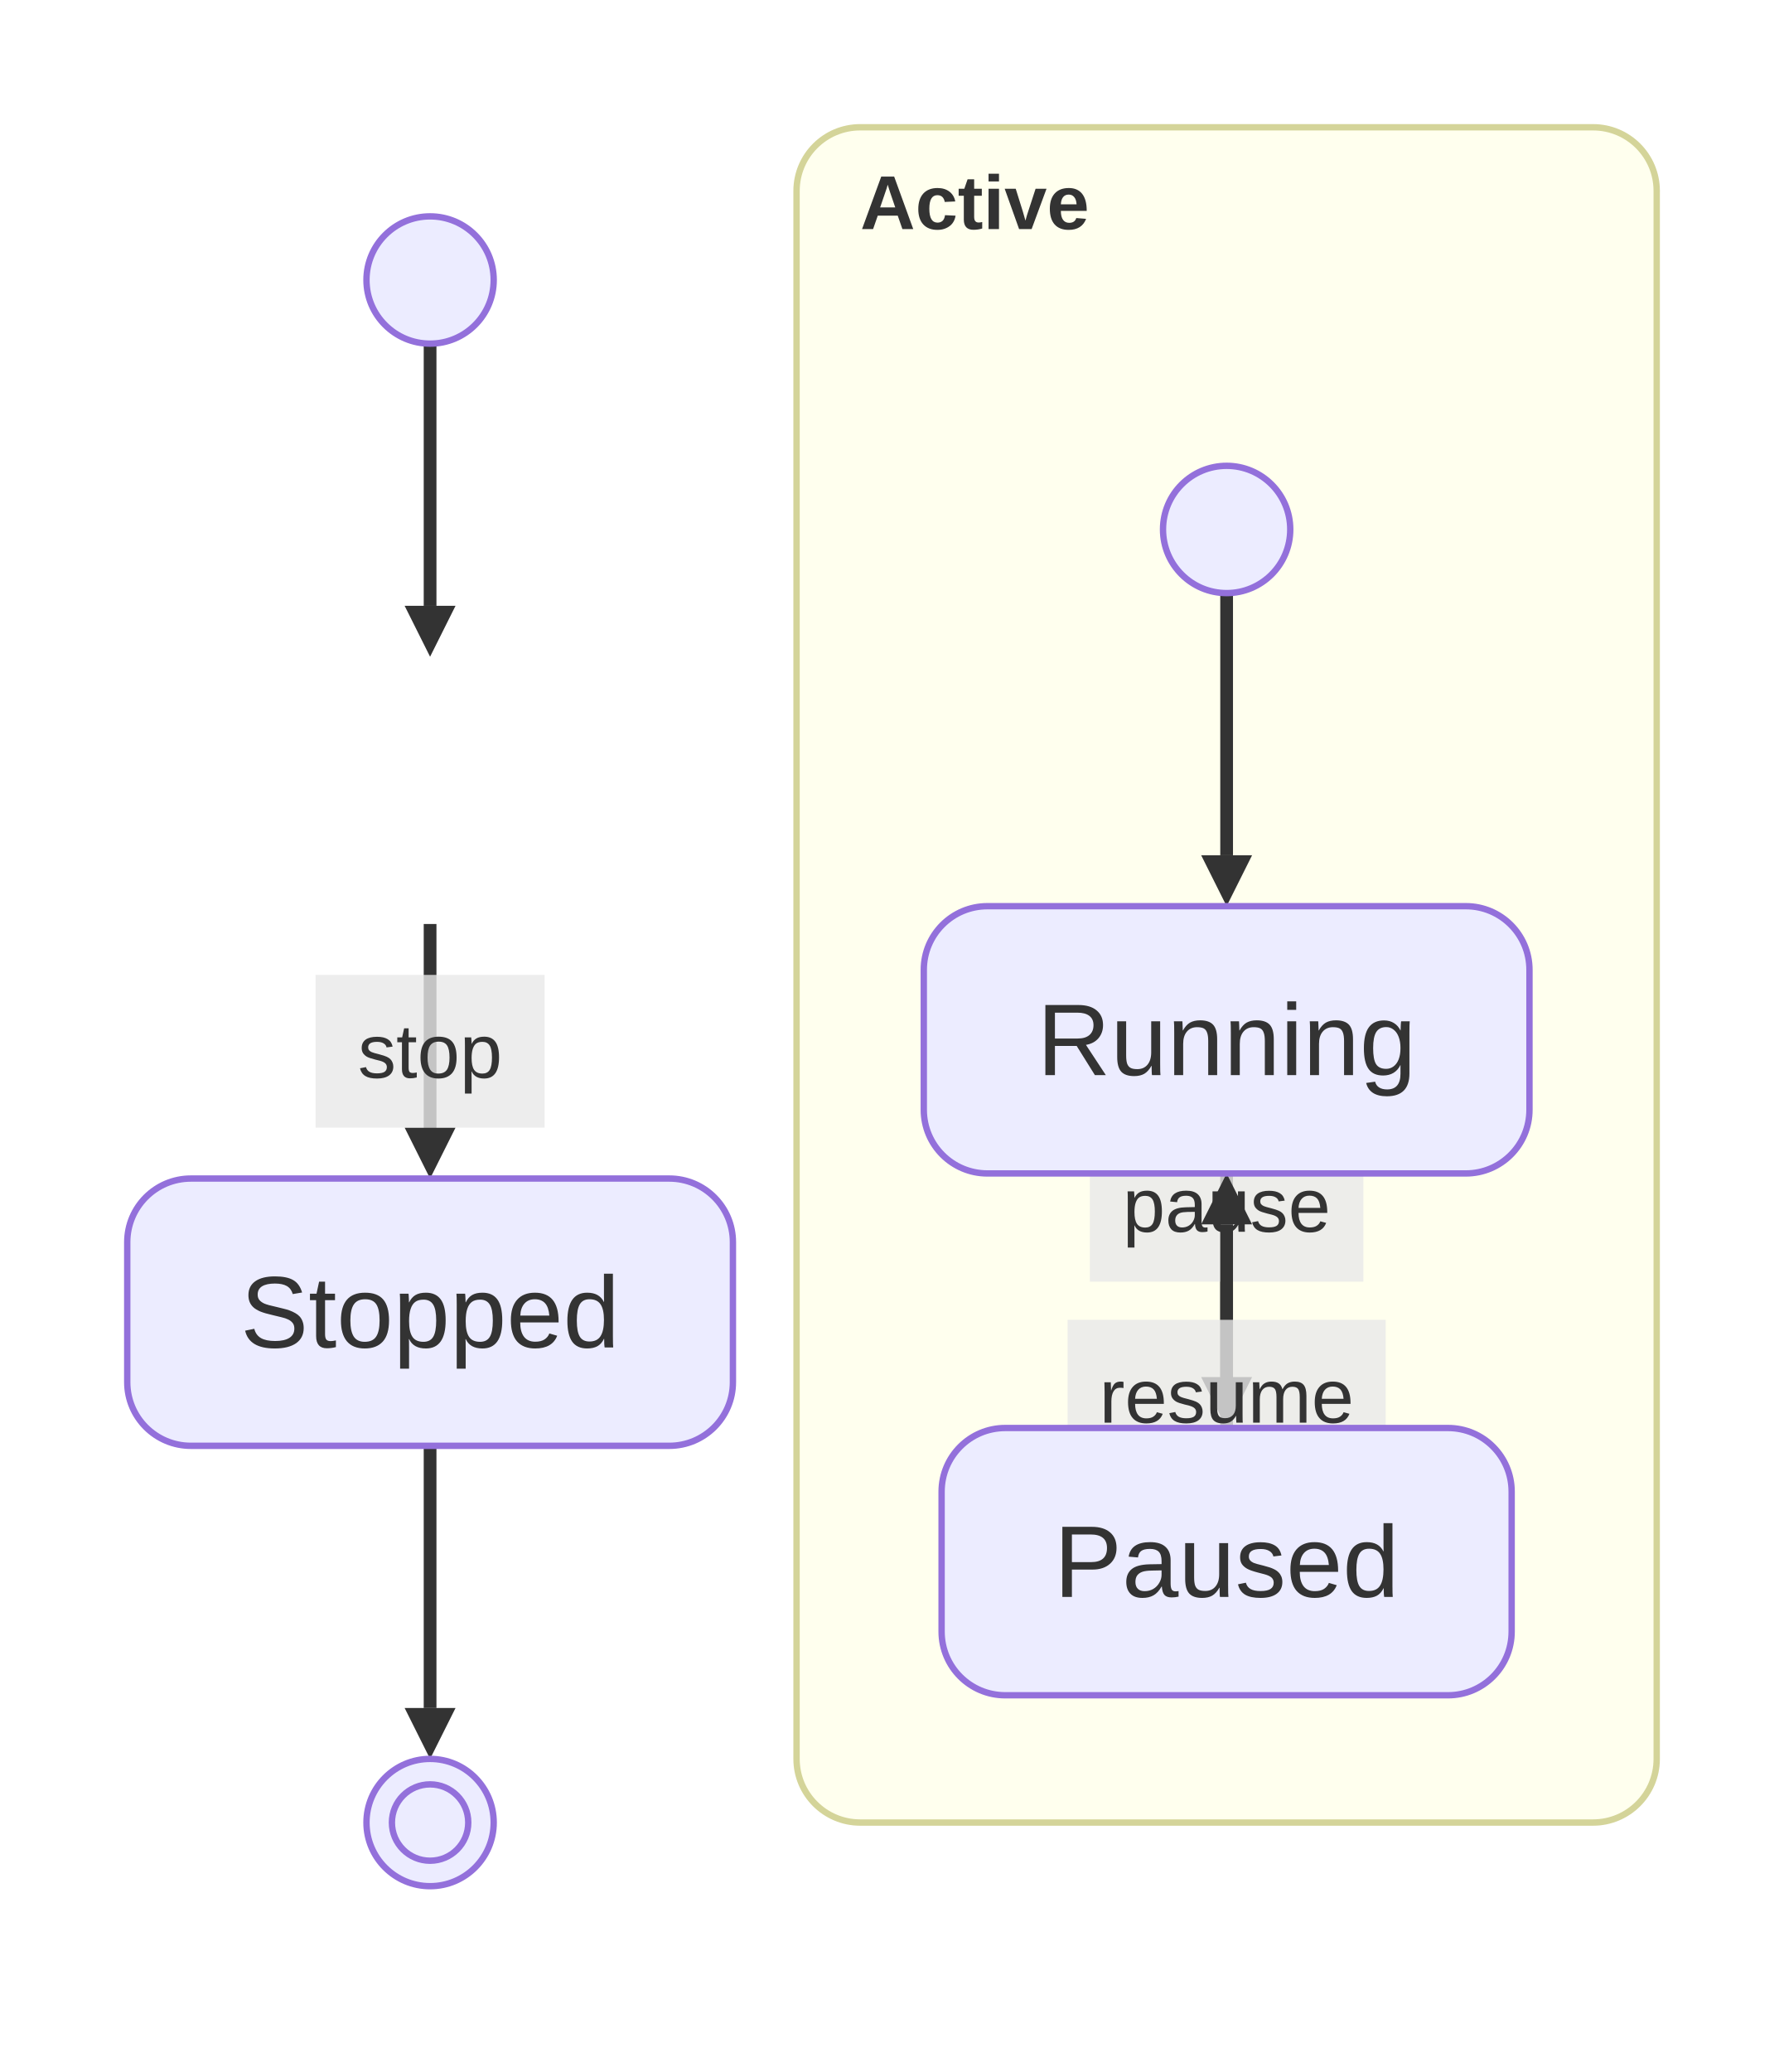
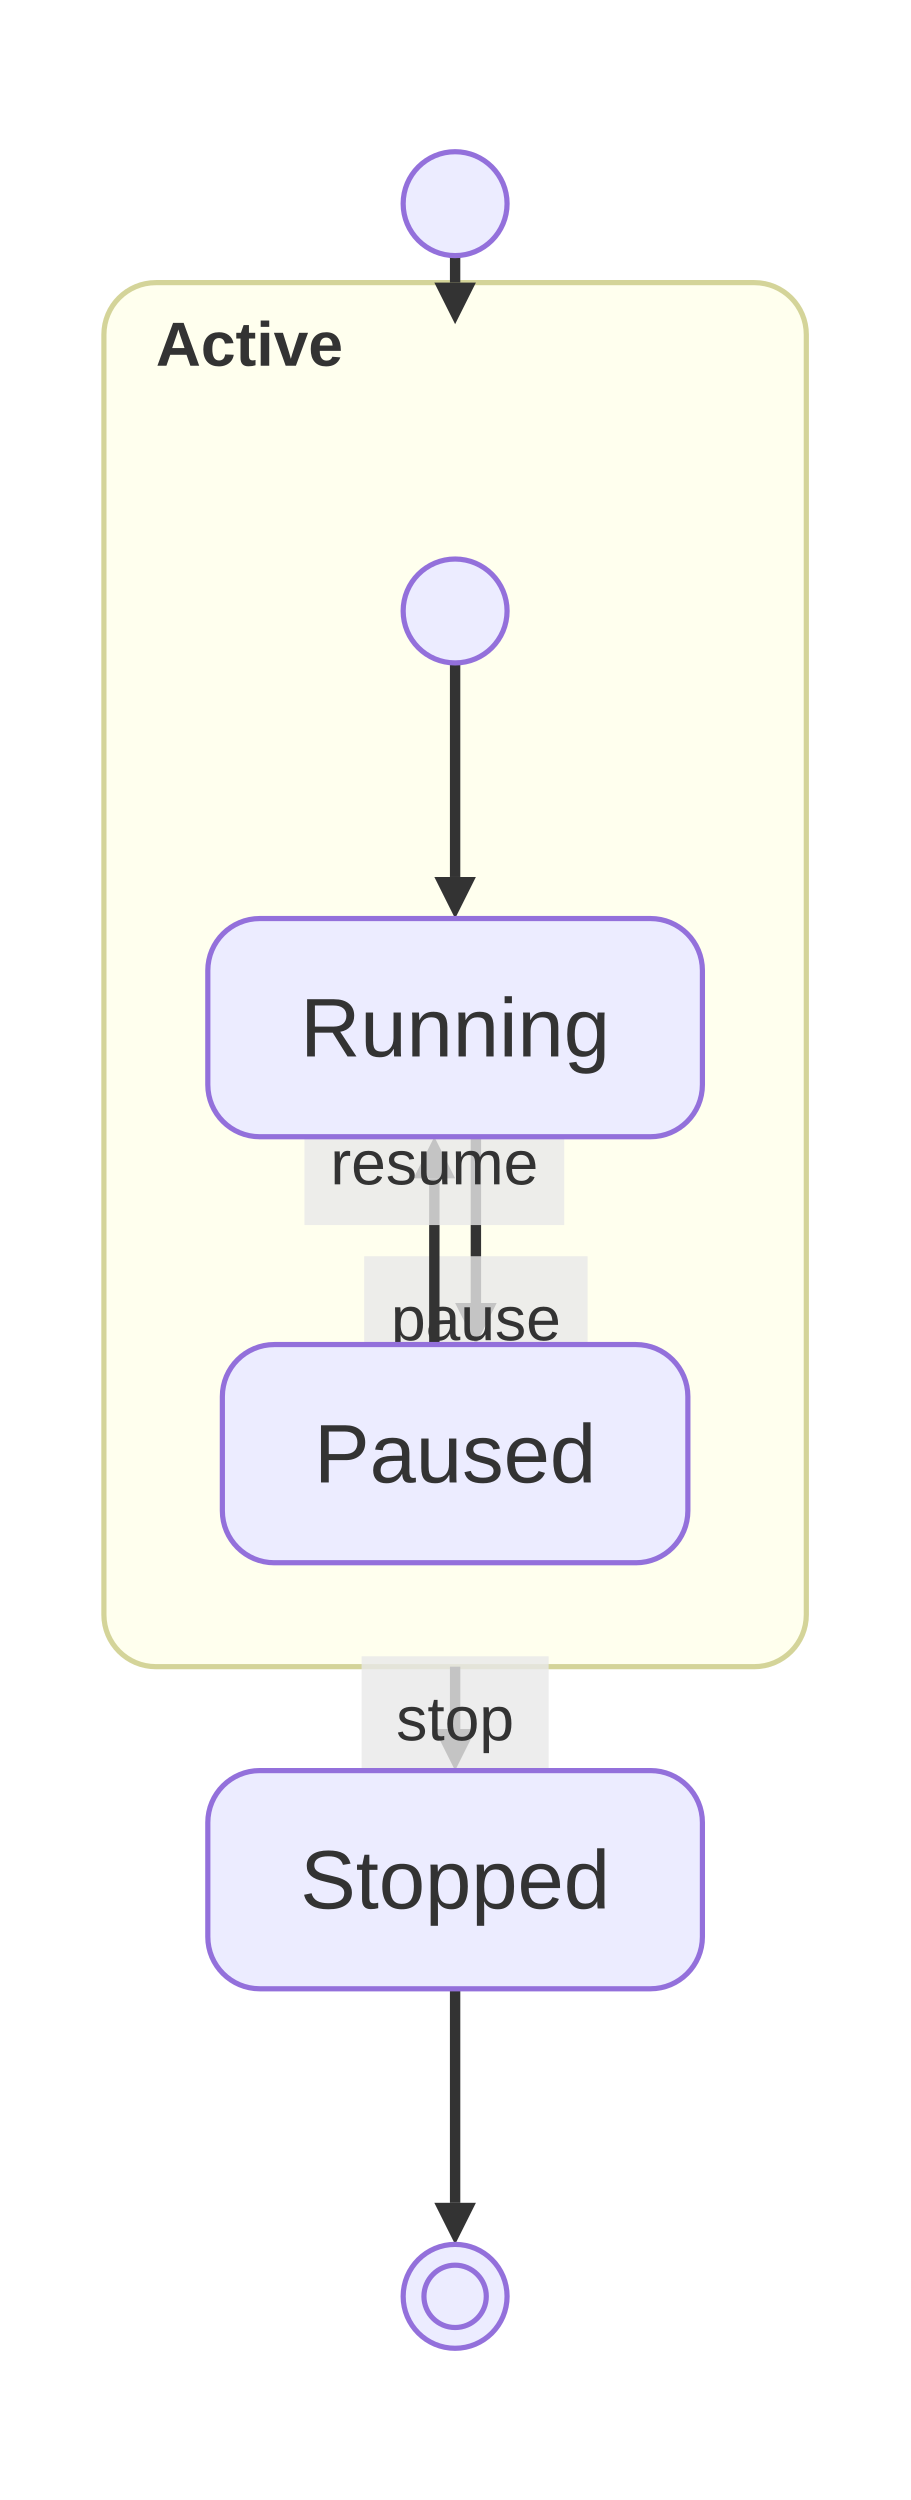
- <svg xmlns="http://www.w3.org/2000/svg" viewBox="-20 -20 280.4 325.6" width="280.4" height="325.6" style="background-color: white">
+ <svg xmlns="http://www.w3.org/2000/svg" viewBox="-20 -20 175.2 481.2" width="175.2" height="481.2" style="background-color: white">
  <defs>
    <marker id="arrow" viewBox="0 0 10 10" markerWidth="8" markerHeight="8" refX="0" refY="5" orient="auto" markerUnits="userSpaceOnUse">
      <path d="M 0 0 L 10 5 L 0 10 z" fill="#333333" />
    </marker>
    <marker id="circle-end" viewBox="0 0 10 10" markerWidth="8" markerHeight="8" refX="5" refY="5" orient="auto" markerUnits="userSpaceOnUse">
      <circle cx="5" cy="5" r="5" fill="#333333" />
    </marker>
    <marker id="cross-end" viewBox="0 0 11 11" markerWidth="8" markerHeight="8" refX="5.5" refY="5.5" orient="auto" markerUnits="userSpaceOnUse">
      <path d="M 1,1 l 9,9 M 10,1 l -9,9" stroke="#333333" stroke-width="2" />
    </marker>
    <marker id="arrow-reverse" viewBox="0 0 10 10" markerWidth="8" markerHeight="8" refX="0" refY="5" orient="auto-start-reverse" markerUnits="userSpaceOnUse">
      <path d="M 0 0 L 10 5 L 0 10 z" fill="#333333" />
    </marker>
  </defs>
  <style>.state rect, .state polygon, .state circle, .state line { fill: #ECECFF; stroke: #9370DB; stroke-width: 1; }
.state text { fill: #333333; font-family: "trebuchet ms", verdana, arial, sans-serif, "Apple Color Emoji", "Segoe UI Emoji", "Noto Color Emoji", "Twemoji Mozilla"; font-size: 16px; }
.edge path { fill: none; stroke: #333333; stroke-width: 2; }
.edge text { fill: #333333; font-family: "trebuchet ms", verdana, arial, sans-serif, "Apple Color Emoji", "Segoe UI Emoji", "Noto Color Emoji", "Twemoji Mozilla"; font-size: 12px; }
.composite rect { fill: #ffffde; stroke: #aaaa33; stroke-width: 1; opacity: 0.5; }
.composite text { fill: #333333; font-family: "trebuchet ms", verdana, arial, sans-serif, "Apple Color Emoji", "Segoe UI Emoji", "Noto Color Emoji", "Twemoji Mozilla"; font-size: 12px; font-weight: bold; }
.note rect { fill: #ffa; stroke: #aa3; stroke-width: 1; }
.note text { fill: #333333; font-family: "trebuchet ms", verdana, arial, sans-serif, "Apple Color Emoji", "Segoe UI Emoji", "Noto Color Emoji", "Twemoji Mozilla"; font-size: 12px; }
</style>
  <g class="composite" data-state-id="Active">
-     <rect x="105.2" y="0" width="135.2" height="266.4" rx="10" ry="10" />
-     <text x="115.2" y="16" font-family="&quot;trebuchet ms&quot;, verdana, arial, sans-serif, &quot;Apple Color Emoji&quot;, &quot;Segoe UI Emoji&quot;, &quot;Noto Color Emoji&quot;, &quot;Twemoji Mozilla&quot;">Active</text>
+     <rect x="0" y="34.4" width="135.2" height="266.4" rx="10" ry="10" />
+     <text x="10" y="50.4" font-family="&quot;trebuchet ms&quot;, verdana, arial, sans-serif, &quot;Apple Color Emoji&quot;, &quot;Segoe UI Emoji&quot;, &quot;Noto Color Emoji&quot;, &quot;Twemoji Mozilla&quot;">Active</text>
  </g>
-   <g class="edge" data-edge-source="__start_0" data-edge-target="Active">
-     <path d="M47.6,34.0 L47.6,75.2" stroke-width="2" marker-end="url(#arrow)" />
+   <g class="edge" data-edge-source="__start_0" data-edge-target="__start_1">
+     <path d="M67.6,29.2 L67.6,34.4" stroke-width="2" marker-end="url(#arrow)" />
  </g>
-   <g class="edge" data-edge-source="Active" data-edge-target="Stopped">
-     <path d="M47.6,125.2 L47.6,157.2" stroke-width="2" marker-end="url(#arrow)" />
-     <rect x="29.6" y="133.2" width="36.0" height="24.0" fill="rgba(232,232,232,0.8)" stroke="none" />
-     <text text-anchor="middle" dominant-baseline="central" x="47.6" y="145.2">stop</text>
+   <g class="edge" data-edge-source="__start_1" data-edge-target="Running">
+     <path d="M67.6,107.6 L67.6,148.8" stroke-width="2" marker-end="url(#arrow)" />
+   </g>
+   <g class="edge" data-edge-source="Running" data-edge-target="Paused">
+     <path d="M71.6,198.8 L71.6,230.8" stroke-width="2" marker-end="url(#arrow)" />
+     <rect x="50.1" y="221.8" width="43.0" height="24.0" fill="rgba(232,232,232,0.8)" stroke="none" />
+     <text text-anchor="middle" dominant-baseline="central" x="71.6" y="233.8">pause</text>
+   </g>
+   <g class="edge" data-edge-source="Paused" data-edge-target="Running">
+     <path d="M63.6,238.8 L63.6,206.8" stroke-width="2" marker-end="url(#arrow)" />
+     <rect x="38.6" y="191.8" width="50.0" height="24.0" fill="rgba(232,232,232,0.8)" stroke="none" />
+     <text text-anchor="middle" dominant-baseline="central" x="63.6" y="203.8">resume</text>
+   </g>
+   <g class="edge" data-edge-source="Paused" data-edge-target="Stopped">
+     <path d="M67.6,300.8 L67.6,312.8" stroke-width="2" marker-end="url(#arrow)" />
+     <rect x="49.6" y="298.8" width="36.0" height="24.0" fill="rgba(232,232,232,0.8)" stroke="none" />
+     <text text-anchor="middle" dominant-baseline="central" x="67.6" y="310.8">stop</text>
  </g>
  <g class="edge" data-edge-source="Stopped" data-edge-target="__end_0">
-     <path d="M47.6,207.2 L47.6,248.4" stroke-width="2" marker-end="url(#arrow)" />
-   </g>
-   <g class="edge" data-edge-source="__start_1" data-edge-target="Running">
-     <path d="M172.8,73.2 L172.8,114.4" stroke-width="2" marker-end="url(#arrow)" />
-   </g>
-   <g class="edge" data-edge-source="Running" data-edge-target="Paused">
-     <path d="M172.8,164.4 L172.8,196.4" stroke-width="2" marker-end="url(#arrow)" />
-     <rect x="151.3" y="157.4" width="43.0" height="24.0" fill="rgba(232,232,232,0.8)" stroke="none" />
-     <text text-anchor="middle" dominant-baseline="central" x="172.8" y="169.4">pause</text>
-   </g>
-   <g class="edge" data-edge-source="Paused" data-edge-target="Running">
-     <path d="M172.8,204.4 L172.8,172.4" stroke-width="2" marker-end="url(#arrow)" />
-     <rect x="147.8" y="187.4" width="50.0" height="24.0" fill="rgba(232,232,232,0.8)" stroke="none" />
-     <text text-anchor="middle" dominant-baseline="central" x="172.8" y="199.4">resume</text>
+     <path d="M67.6,362.8 L67.6,404.0" stroke-width="2" marker-end="url(#arrow)" />
  </g>
  <g class="state start">
-     <circle cx="47.6" cy="24" r="10" fill="black" stroke="black" />
+     <circle cx="67.6" cy="19.2" r="10" fill="black" stroke="black" />
  </g>
  <g class="state start">
-     <circle cx="172.8" cy="63.2" r="10" fill="black" stroke="black" />
+     <circle cx="67.6" cy="97.6" r="10" fill="black" stroke="black" />
  </g>
  <g class="state" data-state-id="Running">
-     <rect x="125.2" y="122.4" width="95.2" height="42" rx="10" ry="10" />
-     <text x="172.8" y="143.4" text-anchor="middle" dominant-baseline="central" font-family="&quot;trebuchet ms&quot;, verdana, arial, sans-serif, &quot;Apple Color Emoji&quot;, &quot;Segoe UI Emoji&quot;, &quot;Noto Color Emoji&quot;, &quot;Twemoji Mozilla&quot;">Running</text>
+     <rect x="20" y="156.8" width="95.2" height="42" rx="10" ry="10" />
+     <text x="67.6" y="177.8" text-anchor="middle" dominant-baseline="central" font-family="&quot;trebuchet ms&quot;, verdana, arial, sans-serif, &quot;Apple Color Emoji&quot;, &quot;Segoe UI Emoji&quot;, &quot;Noto Color Emoji&quot;, &quot;Twemoji Mozilla&quot;">Running</text>
  </g>
  <g class="state" data-state-id="Paused">
-     <rect x="128" y="204.4" width="89.6" height="42" rx="10" ry="10" />
-     <text x="172.8" y="225.4" text-anchor="middle" dominant-baseline="central" font-family="&quot;trebuchet ms&quot;, verdana, arial, sans-serif, &quot;Apple Color Emoji&quot;, &quot;Segoe UI Emoji&quot;, &quot;Noto Color Emoji&quot;, &quot;Twemoji Mozilla&quot;">Paused</text>
+     <rect x="22.8" y="238.8" width="89.6" height="42" rx="10" ry="10" />
+     <text x="67.6" y="259.8" text-anchor="middle" dominant-baseline="central" font-family="&quot;trebuchet ms&quot;, verdana, arial, sans-serif, &quot;Apple Color Emoji&quot;, &quot;Segoe UI Emoji&quot;, &quot;Noto Color Emoji&quot;, &quot;Twemoji Mozilla&quot;">Paused</text>
  </g>
  <g class="state" data-state-id="Stopped">
-     <rect x="0" y="165.2" width="95.2" height="42" rx="10" ry="10" />
-     <text x="47.6" y="186.2" text-anchor="middle" dominant-baseline="central" font-family="&quot;trebuchet ms&quot;, verdana, arial, sans-serif, &quot;Apple Color Emoji&quot;, &quot;Segoe UI Emoji&quot;, &quot;Noto Color Emoji&quot;, &quot;Twemoji Mozilla&quot;">Stopped</text>
+     <rect x="20" y="320.8" width="95.2" height="42" rx="10" ry="10" />
+     <text x="67.6" y="341.8" text-anchor="middle" dominant-baseline="central" font-family="&quot;trebuchet ms&quot;, verdana, arial, sans-serif, &quot;Apple Color Emoji&quot;, &quot;Segoe UI Emoji&quot;, &quot;Noto Color Emoji&quot;, &quot;Twemoji Mozilla&quot;">Stopped</text>
  </g>
  <g class="state end">
-     <circle cx="47.6" cy="266.4" r="10" fill="none" stroke="black" stroke-width="2" />
-     <circle cx="47.6" cy="266.4" r="6" fill="black" stroke="black" />
+     <circle cx="67.6" cy="422" r="10" fill="none" stroke="black" stroke-width="2" />
+     <circle cx="67.6" cy="422" r="6" fill="black" stroke="black" />
  </g>
</svg>
